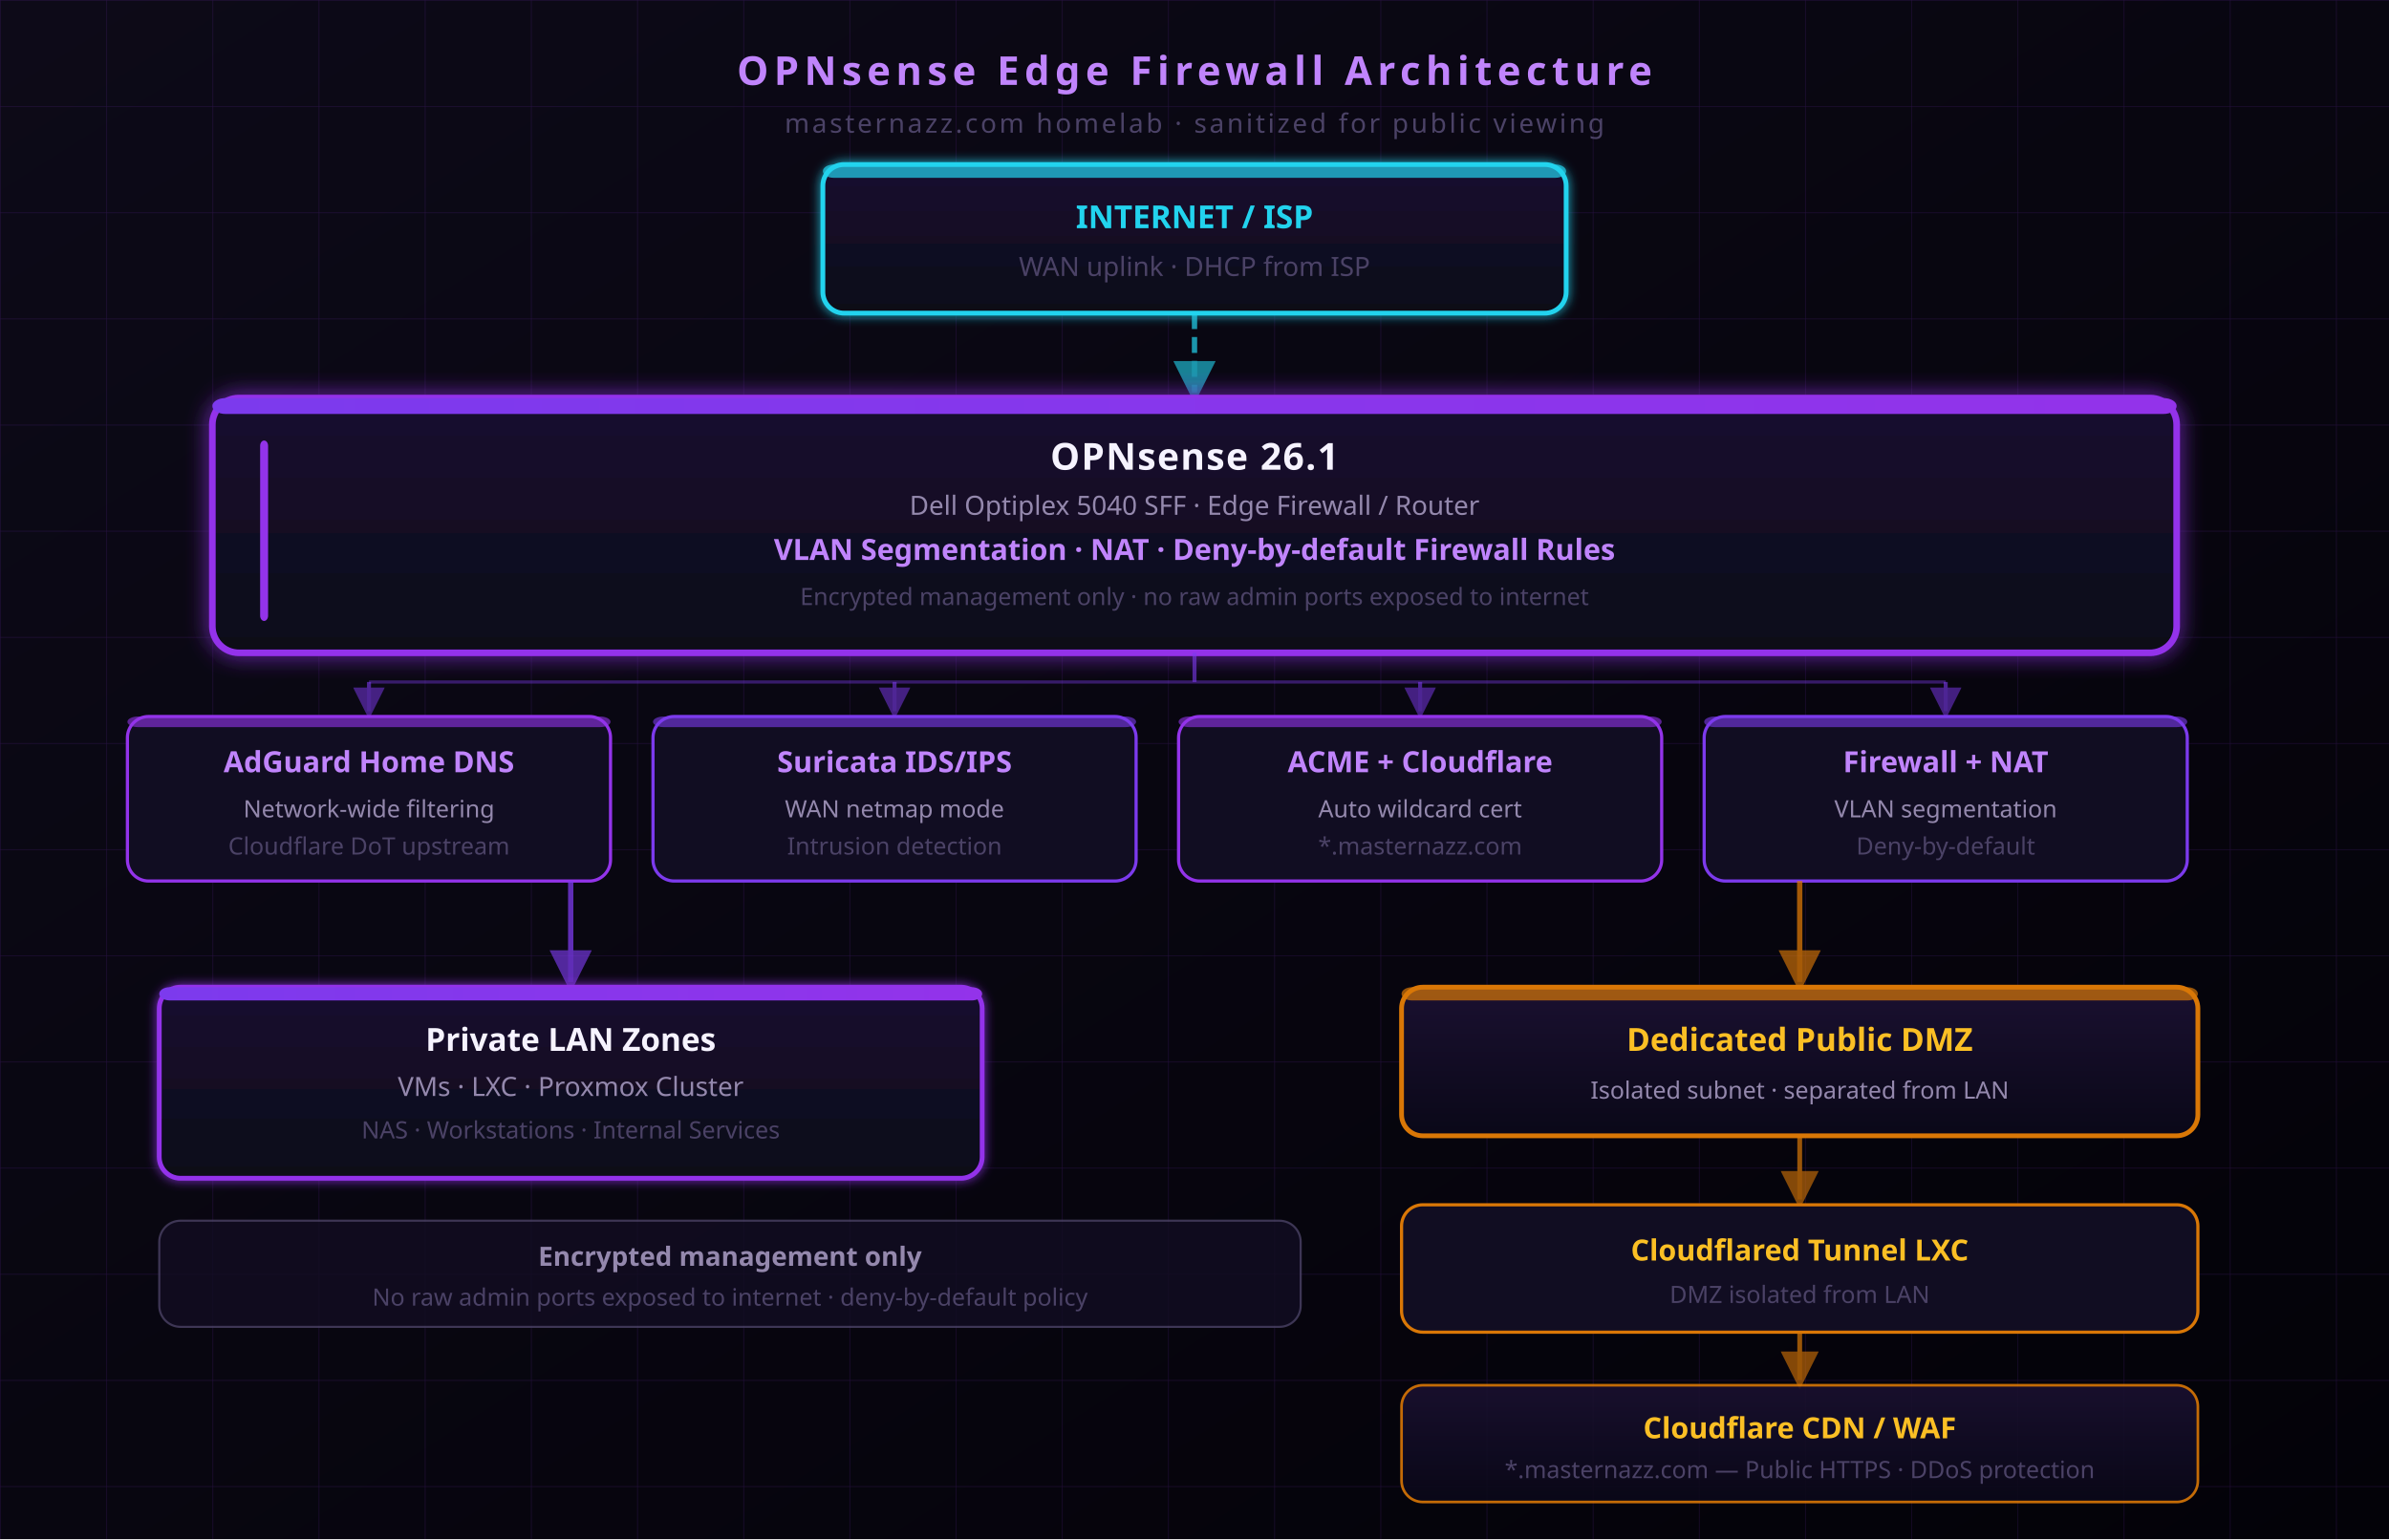
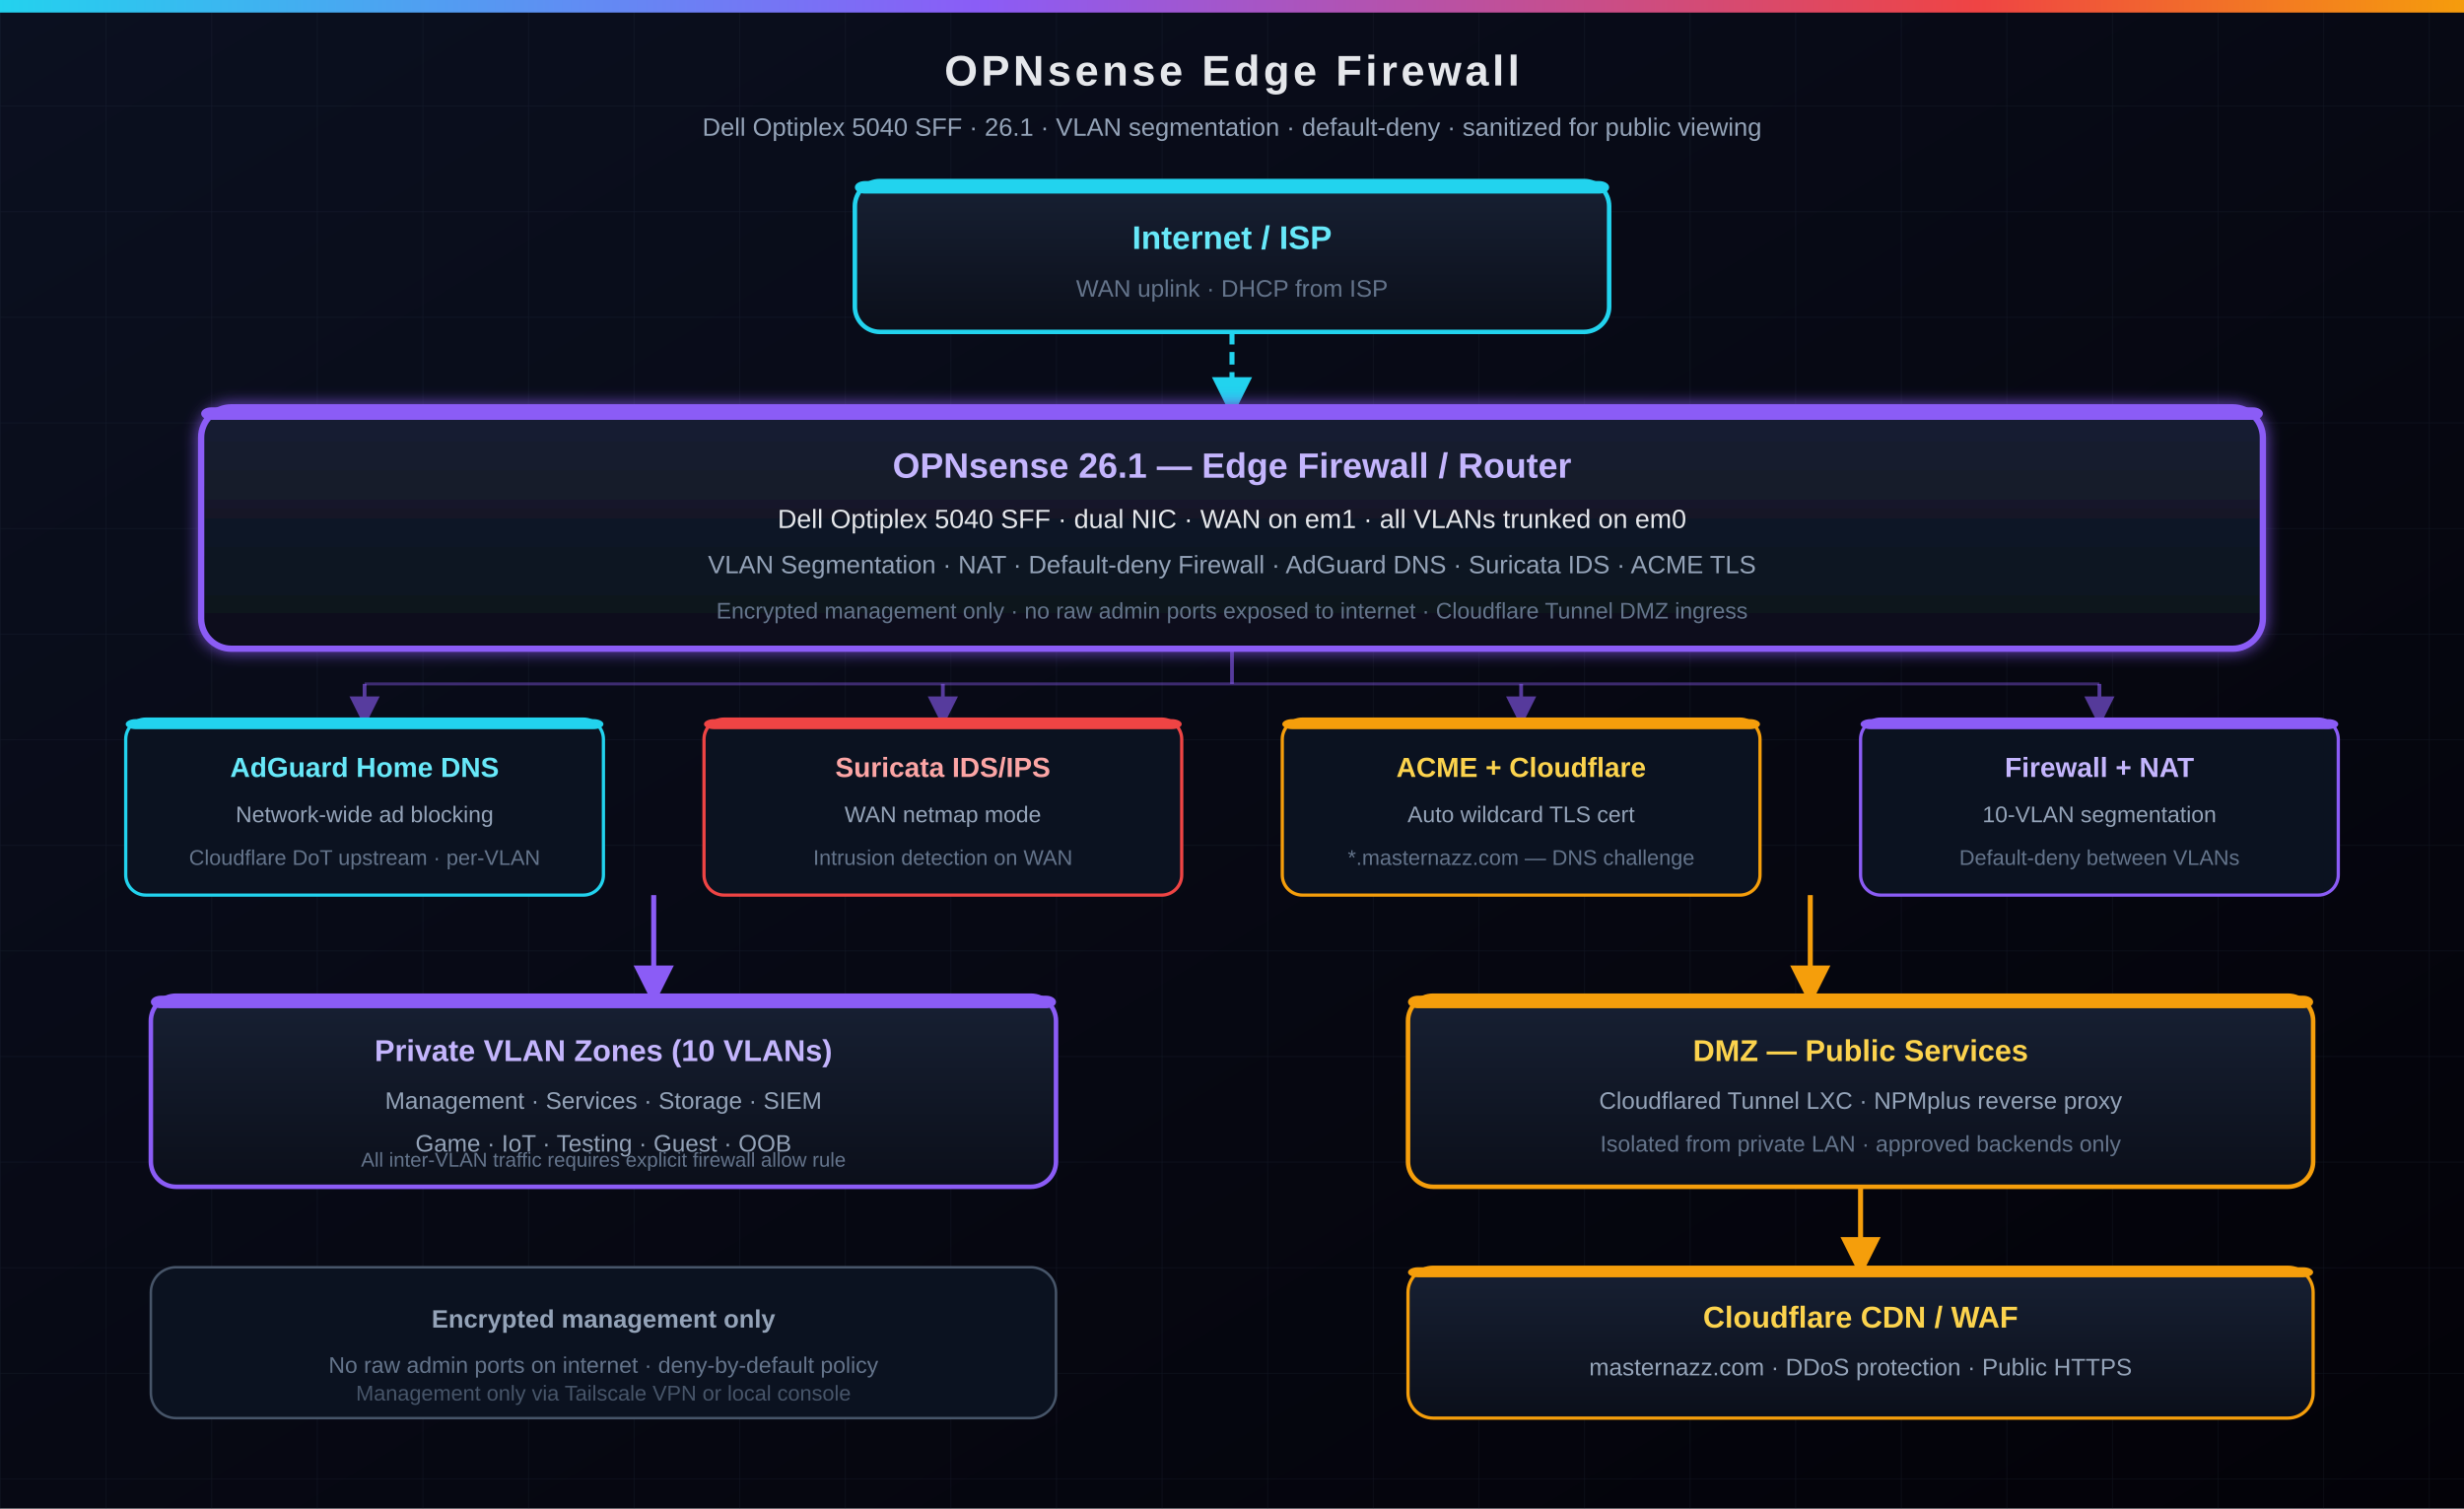
- <svg xmlns="http://www.w3.org/2000/svg" width="900" height="580" viewBox="0 0 900 580" font-family="'Segoe UI', system-ui, sans-serif">
+ <svg xmlns="http://www.w3.org/2000/svg" width="980" height="600" viewBox="0 0 980 600" font-family="'Segoe UI', Arial, sans-serif">
  <defs>
-     <linearGradient id="bg" x1="0" y1="0" x2="1" y2="1" gradientUnits="objectBoundingBox">
-       <stop offset="0%" stop-color="#0d0a18" />
+     <linearGradient id="bg" x1="0" y1="0" x2="1" y2="1">
+       <stop offset="0%" stop-color="#0b1020" />
      <stop offset="100%" stop-color="#030208" />
    </linearGradient>
-     <linearGradient id="card" x1="0" y1="0" x2="0" y2="1" gradientUnits="objectBoundingBox">
-       <stop offset="0%" stop-color="#1a1030" />
-       <stop offset="100%" stop-color="#0a0818" />
+     <linearGradient id="card" x1="0" y1="0" x2="0" y2="1">
+       <stop offset="0%" stop-color="#172033" />
+       <stop offset="100%" stop-color="#0b0f1a" />
    </linearGradient>
-     <linearGradient id="purpleBar" x1="0" y1="0" x2="1" y2="0" gradientUnits="objectBoundingBox">
-       <stop offset="0%" stop-color="#7c3aed" />
-       <stop offset="100%" stop-color="#9333ea" />
+     <linearGradient id="bar" x1="0" y1="0" x2="1" y2="0">
+       <stop offset="0%" stop-color="#22d3ee" />
+       <stop offset="40%" stop-color="#8b5cf6" />
+       <stop offset="80%" stop-color="#ef4444" />
+       <stop offset="100%" stop-color="#f59e0b" />
    </linearGradient>
-     <pattern id="grid" width="40" height="40" patternUnits="userSpaceOnUse">
-       <path d="M 40 0 L 0 0 0 40" fill="none" stroke="#9333ea" stroke-width="0.4" opacity="0.2" />
+     <pattern id="grid" width="42" height="42" patternUnits="userSpaceOnUse">
+       <path d="M42 0H0V42" fill="none" stroke="#334155" stroke-width="0.45" opacity="0.24" />
    </pattern>
    <filter id="glow">
-       <feGaussianBlur in="SourceGraphic" stdDeviation="4" result="b" />
+       <feGaussianBlur in="SourceGraphic" stdDeviation="3" result="b" />
      <feMerge>
        <feMergeNode in="b" />
        <feMergeNode in="SourceGraphic" />
      </feMerge>
    </filter>
-     <filter id="glowSoft">
-       <feGaussianBlur in="SourceGraphic" stdDeviation="2" result="b" />
-       <feMerge>
-         <feMergeNode in="b" />
-         <feMergeNode in="SourceGraphic" />
-       </feMerge>
-     </filter>
-     <marker id="arr" markerWidth="8" markerHeight="8" refX="6" refY="4" orient="auto">
-       <path d="M0,0 L0,8 L8,4 z" fill="#7c3aed" opacity="0.85" />
+     <marker id="arrCyan" markerWidth="8" markerHeight="8" refX="6" refY="4" orient="auto">
+       <path d="M0,0 L0,8 L8,4 z" fill="#22d3ee" />
    </marker>
-     <marker id="arrOrange" markerWidth="8" markerHeight="8" refX="6" refY="4" orient="auto">
-       <path d="M0,0 L0,8 L8,4 z" fill="#d97706" opacity="0.85" />
+     <marker id="arrPurple" markerWidth="8" markerHeight="8" refX="6" refY="4" orient="auto">
+       <path d="M0,0 L0,8 L8,4 z" fill="#8b5cf6" />
    </marker>
-     <marker id="arrCyan" markerWidth="8" markerHeight="8" refX="6" refY="4" orient="auto">
-       <path d="M0,0 L0,8 L8,4 z" fill="#22d3ee" opacity="0.85" />
+     <marker id="arrAmber" markerWidth="8" markerHeight="8" refX="6" refY="4" orient="auto">
+       <path d="M0,0 L0,8 L8,4 z" fill="#f59e0b" />
+     </marker>
+     <marker id="arrRed" markerWidth="8" markerHeight="8" refX="6" refY="4" orient="auto">
+       <path d="M0,0 L0,8 L8,4 z" fill="#ef4444" />
    </marker>
  </defs>
-   <rect width="900" height="580" fill="url(#bg)" />
-   <rect width="900" height="580" fill="url(#grid)" />
-   <text x="450" y="32" text-anchor="middle" fill="#c084fc" font-size="15" font-weight="700" letter-spacing="2">OPNsense Edge Firewall Architecture</text>
-   <text x="450" y="50" text-anchor="middle" fill="#4b4266" font-size="10" letter-spacing="1">masternazz.com homelab · sanitized for public viewing</text>
-   <rect x="310" y="62" width="280" height="56" rx="8" fill="url(#card)" stroke="#22d3ee" stroke-width="1.8" filter="url(#glowSoft)" />
-   <rect x="310" y="62" width="280" height="5" rx="4" fill="#22d3ee" opacity="0.7" />
-   <text x="450" y="86" text-anchor="middle" fill="#22d3ee" font-size="12" font-weight="700">INTERNET / ISP</text>
-   <text x="450" y="104" text-anchor="middle" fill="#4b4266" font-size="10">WAN uplink · DHCP from ISP</text>
-   <line x1="450" y1="118" x2="450" y2="148" stroke="#22d3ee" stroke-width="2" stroke-dasharray="6,3" opacity="0.7" marker-end="url(#arrCyan)" />
-   <rect x="80" y="150" width="740" height="96" rx="10" fill="url(#card)" stroke="#9333ea" stroke-width="2.5" filter="url(#glow)" />
-   <rect x="80" y="150" width="740" height="6" rx="5" fill="url(#purpleBar)" />
-   <rect x="98" y="166" width="3" height="68" rx="2" fill="#9333ea" />
-   <text x="450" y="177" text-anchor="middle" fill="#f6f3ff" font-size="14" font-weight="700" letter-spacing="0.5">OPNsense 26.1</text>
-   <text x="450" y="194" text-anchor="middle" fill="#9488ad" font-size="10">Dell Optiplex 5040 SFF · Edge Firewall / Router</text>
-   <text x="450" y="211" text-anchor="middle" fill="#c084fc" font-size="11" font-weight="600">VLAN Segmentation · NAT · Deny-by-default Firewall Rules</text>
-   <text x="450" y="228" text-anchor="middle" fill="#4b4266" font-size="9">Encrypted management only · no raw admin ports exposed to internet</text>
-   <line x1="450" y1="246" x2="450" y2="257" stroke="#7c3aed" stroke-width="1.5" opacity="0.6" />
-   <line x1="139" y1="257" x2="733" y2="257" stroke="#7c3aed" stroke-width="1.2" opacity="0.4" />
-   <line x1="139" y1="257" x2="139" y2="268" stroke="#7c3aed" stroke-width="1.5" opacity="0.6" marker-end="url(#arr)" />
-   <line x1="337" y1="257" x2="337" y2="268" stroke="#7c3aed" stroke-width="1.5" opacity="0.6" marker-end="url(#arr)" />
-   <line x1="535" y1="257" x2="535" y2="268" stroke="#7c3aed" stroke-width="1.5" opacity="0.6" marker-end="url(#arr)" />
-   <line x1="733" y1="257" x2="733" y2="268" stroke="#7c3aed" stroke-width="1.5" opacity="0.6" marker-end="url(#arr)" />
-   <rect x="48" y="270" width="182" height="62" rx="8" fill="#110d22" stroke="#9333ea" stroke-width="1.2" />
-   <rect x="48" y="270" width="182" height="4" rx="4" fill="#9333ea" opacity="0.6" />
-   <text x="139" y="291" text-anchor="middle" fill="#c084fc" font-size="11" font-weight="700">AdGuard Home DNS</text>
-   <text x="139" y="308" text-anchor="middle" fill="#9488ad" font-size="9">Network-wide filtering</text>
-   <text x="139" y="322" text-anchor="middle" fill="#4b4266" font-size="9">Cloudflare DoT upstream</text>
-   <rect x="246" y="270" width="182" height="62" rx="8" fill="#110d22" stroke="#7c3aed" stroke-width="1.2" />
-   <rect x="246" y="270" width="182" height="4" rx="4" fill="#7c3aed" opacity="0.6" />
-   <text x="337" y="291" text-anchor="middle" fill="#c084fc" font-size="11" font-weight="700">Suricata IDS/IPS</text>
-   <text x="337" y="308" text-anchor="middle" fill="#9488ad" font-size="9">WAN netmap mode</text>
-   <text x="337" y="322" text-anchor="middle" fill="#4b4266" font-size="9">Intrusion detection</text>
-   <rect x="444" y="270" width="182" height="62" rx="8" fill="#110d22" stroke="#9333ea" stroke-width="1.2" />
-   <rect x="444" y="270" width="182" height="4" rx="4" fill="#9333ea" opacity="0.6" />
-   <text x="535" y="291" text-anchor="middle" fill="#c084fc" font-size="11" font-weight="700">ACME + Cloudflare</text>
-   <text x="535" y="308" text-anchor="middle" fill="#9488ad" font-size="9">Auto wildcard cert</text>
-   <text x="535" y="322" text-anchor="middle" fill="#4b4266" font-size="9">*.masternazz.com</text>
-   <rect x="642" y="270" width="182" height="62" rx="8" fill="#110d22" stroke="#7c3aed" stroke-width="1.2" />
-   <rect x="642" y="270" width="182" height="4" rx="4" fill="#7c3aed" opacity="0.6" />
-   <text x="733" y="291" text-anchor="middle" fill="#c084fc" font-size="11" font-weight="700">Firewall + NAT</text>
-   <text x="733" y="308" text-anchor="middle" fill="#9488ad" font-size="9">VLAN segmentation</text>
-   <text x="733" y="322" text-anchor="middle" fill="#4b4266" font-size="9">Deny-by-default</text>
-   <line x1="215" y1="332" x2="215" y2="370" stroke="#7c3aed" stroke-width="2" opacity="0.75" marker-end="url(#arr)" />
-   <line x1="678" y1="332" x2="678" y2="370" stroke="#d97706" stroke-width="2" opacity="0.75" marker-end="url(#arrOrange)" />
-   <rect x="60" y="372" width="310" height="72" rx="8" fill="url(#card)" stroke="#9333ea" stroke-width="1.8" filter="url(#glowSoft)" />
-   <rect x="60" y="372" width="310" height="5" rx="4" fill="url(#purpleBar)" />
-   <text x="215" y="396" text-anchor="middle" fill="#f6f3ff" font-size="12" font-weight="700">Private LAN Zones</text>
-   <text x="215" y="413" text-anchor="middle" fill="#9488ad" font-size="10">VMs · LXC · Proxmox Cluster</text>
-   <text x="215" y="429" text-anchor="middle" fill="#4b4266" font-size="9">NAS · Workstations · Internal Services</text>
-   <rect x="528" y="372" width="300" height="56" rx="8" fill="url(#card)" stroke="#d97706" stroke-width="1.8" />
-   <rect x="528" y="372" width="300" height="5" rx="4" fill="#d97706" opacity="0.7" />
-   <text x="678" y="396" text-anchor="middle" fill="#fbbf24" font-size="12" font-weight="700">Dedicated Public DMZ</text>
-   <text x="678" y="414" text-anchor="middle" fill="#9488ad" font-size="9">Isolated subnet · separated from LAN</text>
-   <line x1="678" y1="428" x2="678" y2="452" stroke="#d97706" stroke-width="1.8" opacity="0.7" marker-end="url(#arrOrange)" />
-   <rect x="528" y="454" width="300" height="48" rx="8" fill="#110d22" stroke="#d97706" stroke-width="1.2" />
-   <text x="678" y="475" text-anchor="middle" fill="#fbbf24" font-size="11" font-weight="600">Cloudflared Tunnel LXC</text>
-   <text x="678" y="491" text-anchor="middle" fill="#4b4266" font-size="9">DMZ isolated from LAN</text>
-   <line x1="678" y1="502" x2="678" y2="520" stroke="#d97706" stroke-width="1.8" opacity="0.7" marker-end="url(#arrOrange)" />
-   <rect x="528" y="522" width="300" height="44" rx="8" fill="url(#card)" stroke="#d97706" stroke-width="1" opacity="0.9" />
-   <text x="678" y="542" text-anchor="middle" fill="#fbbf24" font-size="11" font-weight="600">Cloudflare CDN / WAF</text>
-   <text x="678" y="557" text-anchor="middle" fill="#4b4266" font-size="9">*.masternazz.com — Public HTTPS · DDoS protection</text>
-   <rect x="60" y="460" width="430" height="40" rx="8" fill="#110d22" stroke="#4b4266" stroke-width="0.8" opacity="0.8" />
-   <text x="275" y="477" text-anchor="middle" fill="#9488ad" font-size="10" font-weight="600">Encrypted management only</text>
-   <text x="275" y="492" text-anchor="middle" fill="#4b4266" font-size="9">No raw admin ports exposed to internet · deny-by-default policy</text>
+   <rect width="980" height="600" fill="url(#bg)" />
+   <rect width="980" height="600" fill="url(#grid)" />
+   <rect x="0" y="0" width="980" height="5" fill="url(#bar)" />
+   <text x="490" y="34" text-anchor="middle" fill="#e5e7eb" font-size="17" font-weight="700" letter-spacing="1.4">OPNsense Edge Firewall</text>
+   <text x="490" y="54" text-anchor="middle" fill="#94a3b8" font-size="10">Dell Optiplex 5040 SFF · 26.1 · VLAN segmentation · default-deny · sanitized for public viewing</text>
+   <rect x="340" y="72" width="300" height="60" rx="10" fill="url(#card)" stroke="#22d3ee" stroke-width="1.8" />
+   <rect x="340" y="72" width="300" height="5" rx="4" fill="#22d3ee" />
+   <text x="490" y="99" text-anchor="middle" fill="#67e8f9" font-size="13" font-weight="700">Internet / ISP</text>
+   <text x="490" y="118" text-anchor="middle" fill="#64748b" font-size="9.5">WAN uplink · DHCP from ISP</text>
+   <line x1="490" y1="132" x2="490" y2="162" stroke="#22d3ee" stroke-width="2" stroke-dasharray="5,3" marker-end="url(#arrCyan)" />
+   <rect x="80" y="162" width="820" height="96" rx="12" fill="url(#card)" stroke="#8b5cf6" stroke-width="2.5" filter="url(#glow)" />
+   <rect x="80" y="162" width="820" height="5" rx="4" fill="#8b5cf6" />
+   <text x="490" y="190" text-anchor="middle" fill="#c4b5fd" font-size="14" font-weight="700">OPNsense 26.1 — Edge Firewall / Router</text>
+   <text x="490" y="210" text-anchor="middle" fill="#e5e7eb" font-size="10.5">Dell Optiplex 5040 SFF · dual NIC · WAN on em1 · all VLANs trunked on em0</text>
+   <text x="490" y="228" text-anchor="middle" fill="#94a3b8" font-size="10">VLAN Segmentation · NAT · Default-deny Firewall · AdGuard DNS · Suricata IDS · ACME TLS</text>
+   <text x="490" y="246" text-anchor="middle" fill="#64748b" font-size="9">Encrypted management only · no raw admin ports exposed to internet · Cloudflare Tunnel DMZ ingress</text>
+   <line x1="490" y1="258" x2="490" y2="272" stroke="#8b5cf6" stroke-width="1.5" opacity="0.6" />
+   <line x1="145" y1="272" x2="835" y2="272" stroke="#8b5cf6" stroke-width="1.2" opacity="0.4" />
+   <line x1="145" y1="272" x2="145" y2="286" stroke="#8b5cf6" stroke-width="1.5" opacity="0.6" marker-end="url(#arrPurple)" />
+   <line x1="375" y1="272" x2="375" y2="286" stroke="#8b5cf6" stroke-width="1.5" opacity="0.6" marker-end="url(#arrPurple)" />
+   <line x1="605" y1="272" x2="605" y2="286" stroke="#8b5cf6" stroke-width="1.5" opacity="0.6" marker-end="url(#arrPurple)" />
+   <line x1="835" y1="272" x2="835" y2="286" stroke="#8b5cf6" stroke-width="1.5" opacity="0.6" marker-end="url(#arrPurple)" />
+   <rect x="50" y="286" width="190" height="70" rx="8" fill="#0b1220" stroke="#22d3ee" stroke-width="1.3" />
+   <rect x="50" y="286" width="190" height="4" rx="4" fill="#22d3ee" />
+   <text x="145" y="309" text-anchor="middle" fill="#67e8f9" font-size="11" font-weight="700">AdGuard Home DNS</text>
+   <text x="145" y="327" text-anchor="middle" fill="#94a3b8" font-size="9">Network-wide ad blocking</text>
+   <text x="145" y="344" text-anchor="middle" fill="#64748b" font-size="8.5">Cloudflare DoT upstream · per-VLAN</text>
+   <rect x="280" y="286" width="190" height="70" rx="8" fill="#0b1220" stroke="#ef4444" stroke-width="1.3" />
+   <rect x="280" y="286" width="190" height="4" rx="4" fill="#ef4444" />
+   <text x="375" y="309" text-anchor="middle" fill="#fca5a5" font-size="11" font-weight="700">Suricata IDS/IPS</text>
+   <text x="375" y="327" text-anchor="middle" fill="#94a3b8" font-size="9">WAN netmap mode</text>
+   <text x="375" y="344" text-anchor="middle" fill="#64748b" font-size="8.5">Intrusion detection on WAN</text>
+   <rect x="510" y="286" width="190" height="70" rx="8" fill="#0b1220" stroke="#f59e0b" stroke-width="1.3" />
+   <rect x="510" y="286" width="190" height="4" rx="4" fill="#f59e0b" />
+   <text x="605" y="309" text-anchor="middle" fill="#fcd34d" font-size="11" font-weight="700">ACME + Cloudflare</text>
+   <text x="605" y="327" text-anchor="middle" fill="#94a3b8" font-size="9">Auto wildcard TLS cert</text>
+   <text x="605" y="344" text-anchor="middle" fill="#64748b" font-size="8.5">*.masternazz.com — DNS challenge</text>
+   <rect x="740" y="286" width="190" height="70" rx="8" fill="#0b1220" stroke="#8b5cf6" stroke-width="1.3" />
+   <rect x="740" y="286" width="190" height="4" rx="4" fill="#8b5cf6" />
+   <text x="835" y="309" text-anchor="middle" fill="#c4b5fd" font-size="11" font-weight="700">Firewall + NAT</text>
+   <text x="835" y="327" text-anchor="middle" fill="#94a3b8" font-size="9">10-VLAN segmentation</text>
+   <text x="835" y="344" text-anchor="middle" fill="#64748b" font-size="8.5">Default-deny between VLANs</text>
+   <line x1="260" y1="356" x2="260" y2="396" stroke="#8b5cf6" stroke-width="2" marker-end="url(#arrPurple)" />
+   <line x1="720" y1="356" x2="720" y2="396" stroke="#f59e0b" stroke-width="2" marker-end="url(#arrAmber)" />
+   <rect x="60" y="396" width="360" height="76" rx="10" fill="url(#card)" stroke="#8b5cf6" stroke-width="1.8" />
+   <rect x="60" y="396" width="360" height="5" rx="4" fill="#8b5cf6" />
+   <text x="240" y="422" text-anchor="middle" fill="#c4b5fd" font-size="12" font-weight="700">Private VLAN Zones (10 VLANs)</text>
+   <text x="240" y="441" text-anchor="middle" fill="#94a3b8" font-size="9.5">Management · Services · Storage · SIEM</text>
+   <text x="240" y="458" text-anchor="middle" fill="#94a3b8" font-size="9.5">Game · IoT · Testing · Guest · OOB</text>
+   <text x="240" y="464" text-anchor="middle" fill="#64748b" font-size="8">All inter-VLAN traffic requires explicit firewall allow rule</text>
+   <rect x="560" y="396" width="360" height="76" rx="10" fill="url(#card)" stroke="#f59e0b" stroke-width="1.8" />
+   <rect x="560" y="396" width="360" height="5" rx="4" fill="#f59e0b" />
+   <text x="740" y="422" text-anchor="middle" fill="#fcd34d" font-size="12" font-weight="700">DMZ — Public Services</text>
+   <text x="740" y="441" text-anchor="middle" fill="#94a3b8" font-size="9.5">Cloudflared Tunnel LXC · NPMplus reverse proxy</text>
+   <text x="740" y="458" text-anchor="middle" fill="#64748b" font-size="9">Isolated from private LAN · approved backends only</text>
+   <line x1="740" y1="472" x2="740" y2="504" stroke="#f59e0b" stroke-width="2" marker-end="url(#arrAmber)" />
+   <rect x="560" y="504" width="360" height="60" rx="10" fill="url(#card)" stroke="#f59e0b" stroke-width="1.3" />
+   <rect x="560" y="504" width="360" height="4" rx="4" fill="#f59e0b" />
+   <text x="740" y="528" text-anchor="middle" fill="#fcd34d" font-size="12" font-weight="700">Cloudflare CDN / WAF</text>
+   <text x="740" y="547" text-anchor="middle" fill="#94a3b8" font-size="9.5">masternazz.com · DDoS protection · Public HTTPS</text>
+   <rect x="60" y="504" width="360" height="60" rx="10" fill="#0b1220" stroke="#475569" stroke-width="1" />
+   <text x="240" y="528" text-anchor="middle" fill="#94a3b8" font-size="10" font-weight="600">Encrypted management only</text>
+   <text x="240" y="546" text-anchor="middle" fill="#64748b" font-size="9">No raw admin ports on internet · deny-by-default policy</text>
+   <text x="240" y="557" text-anchor="middle" fill="#475569" font-size="8.5">Management only via Tailscale VPN or local console</text>
</svg>
